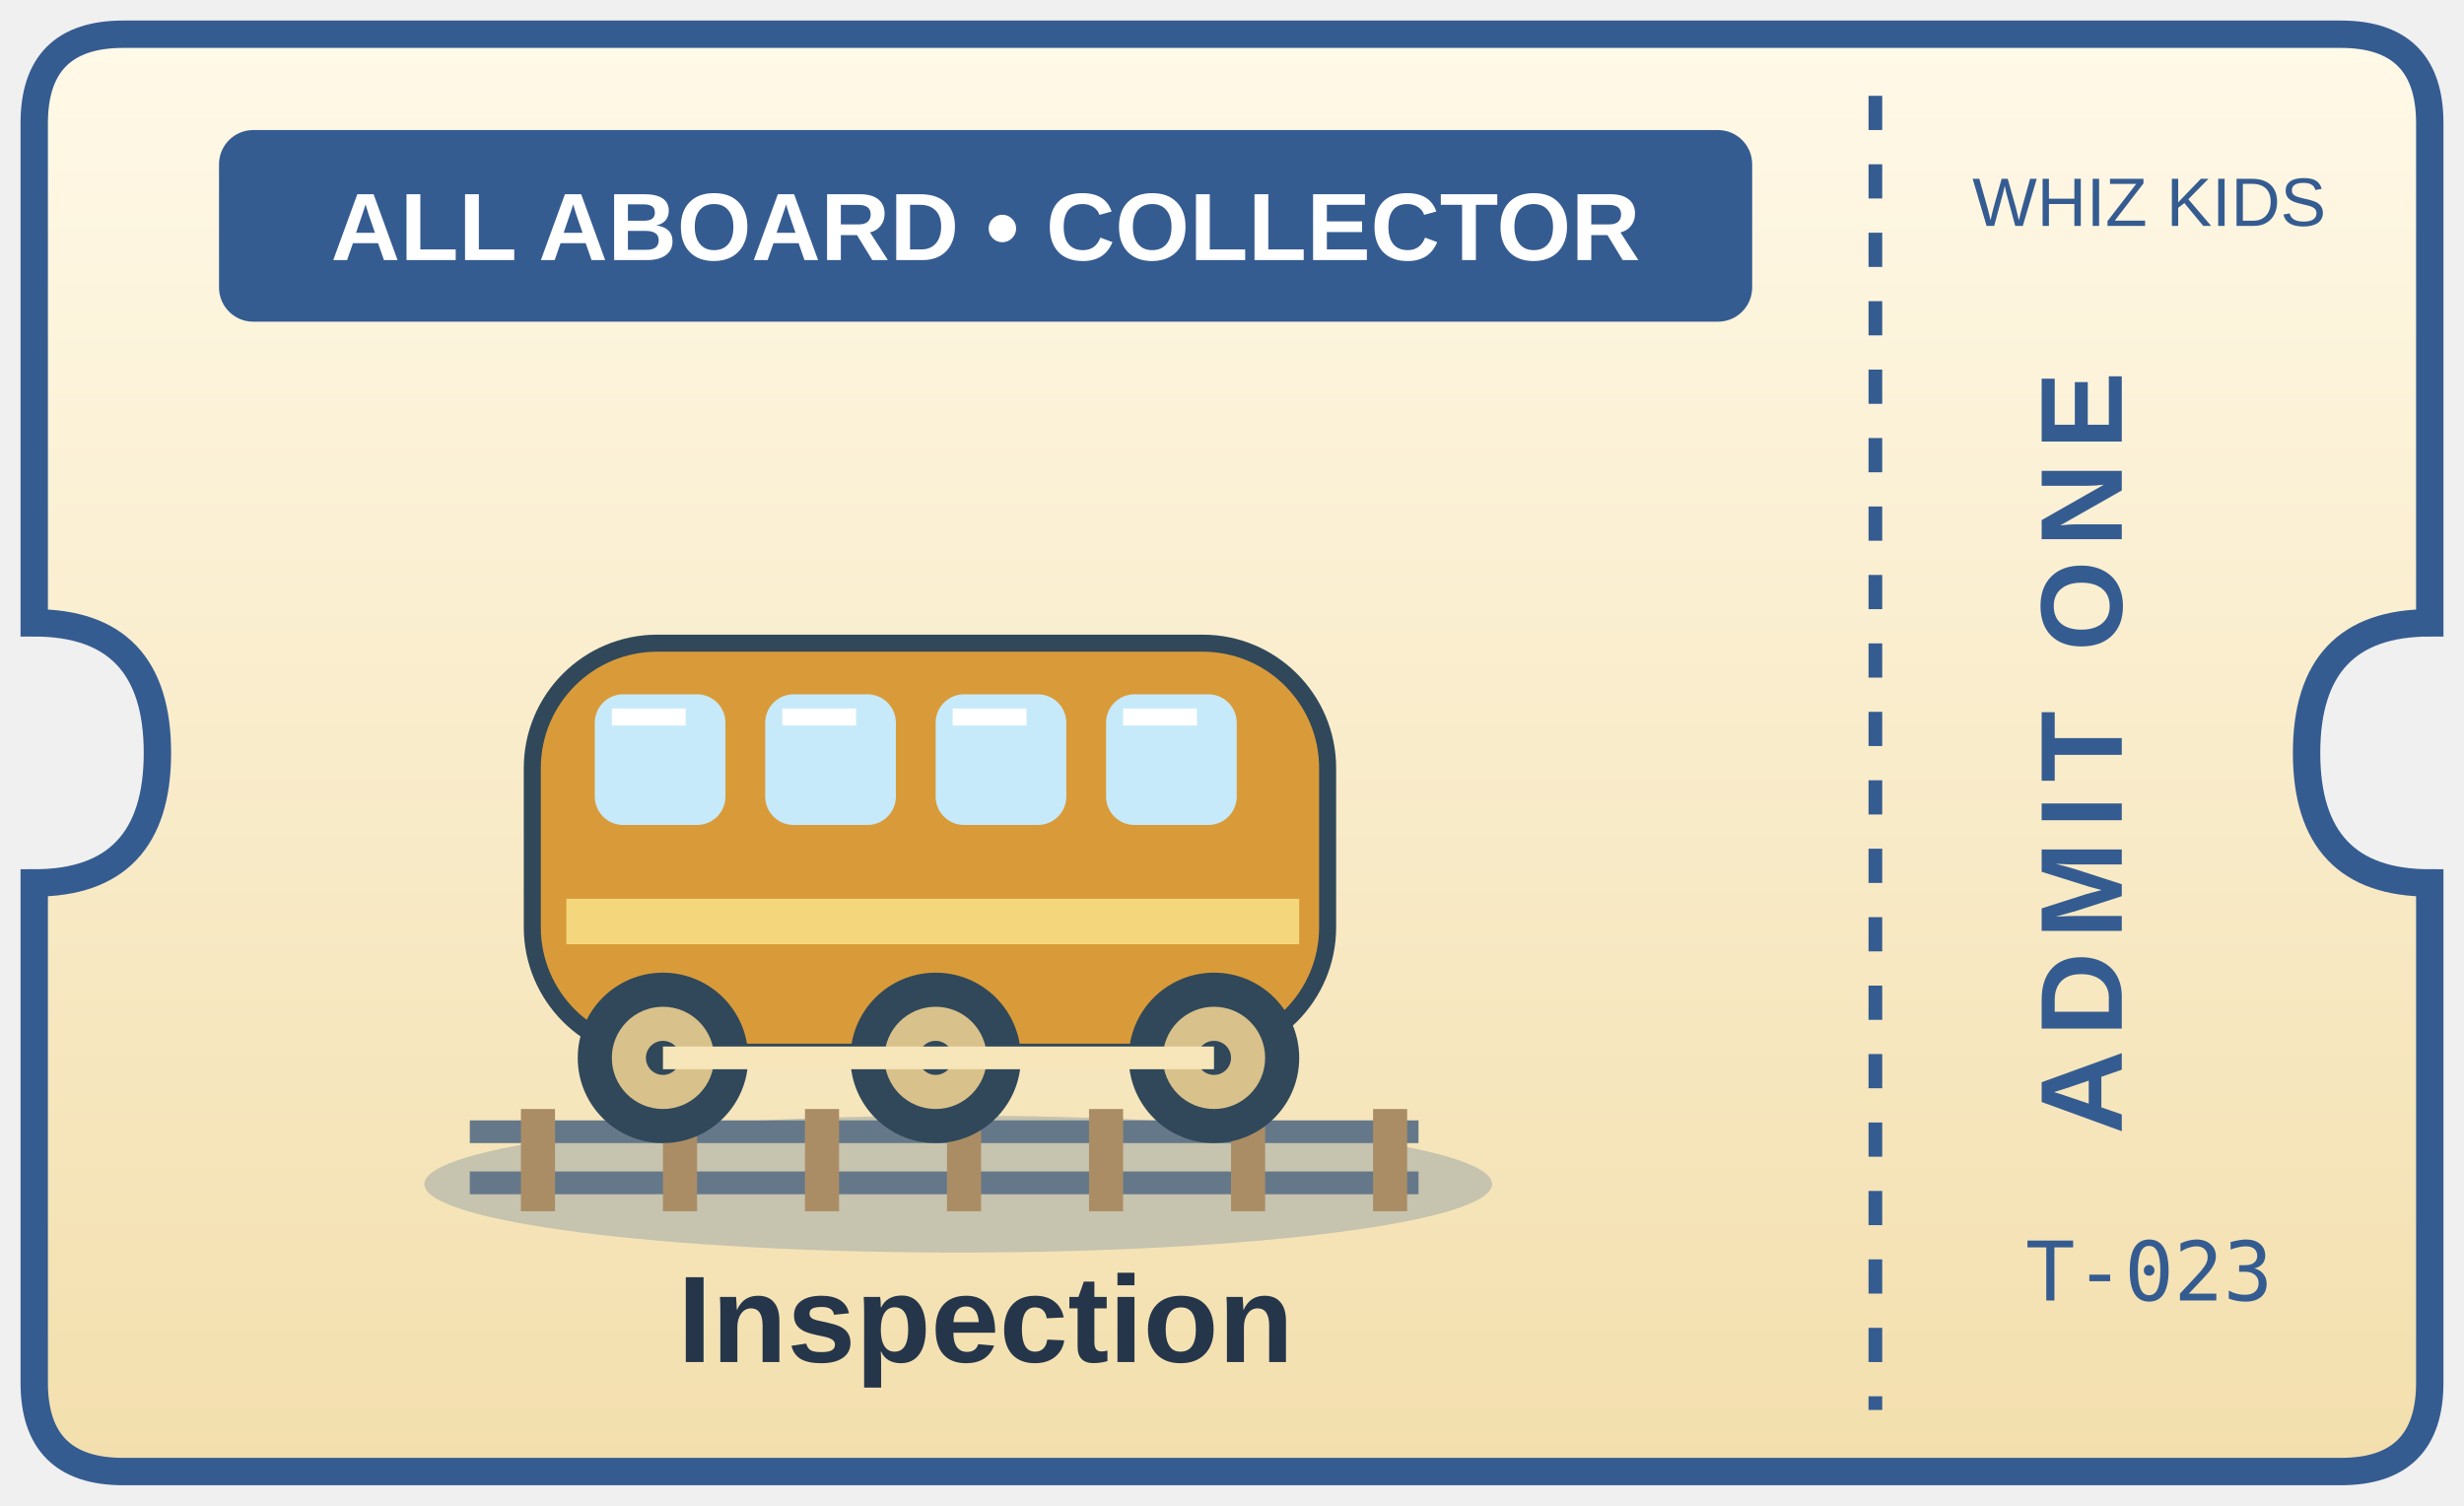
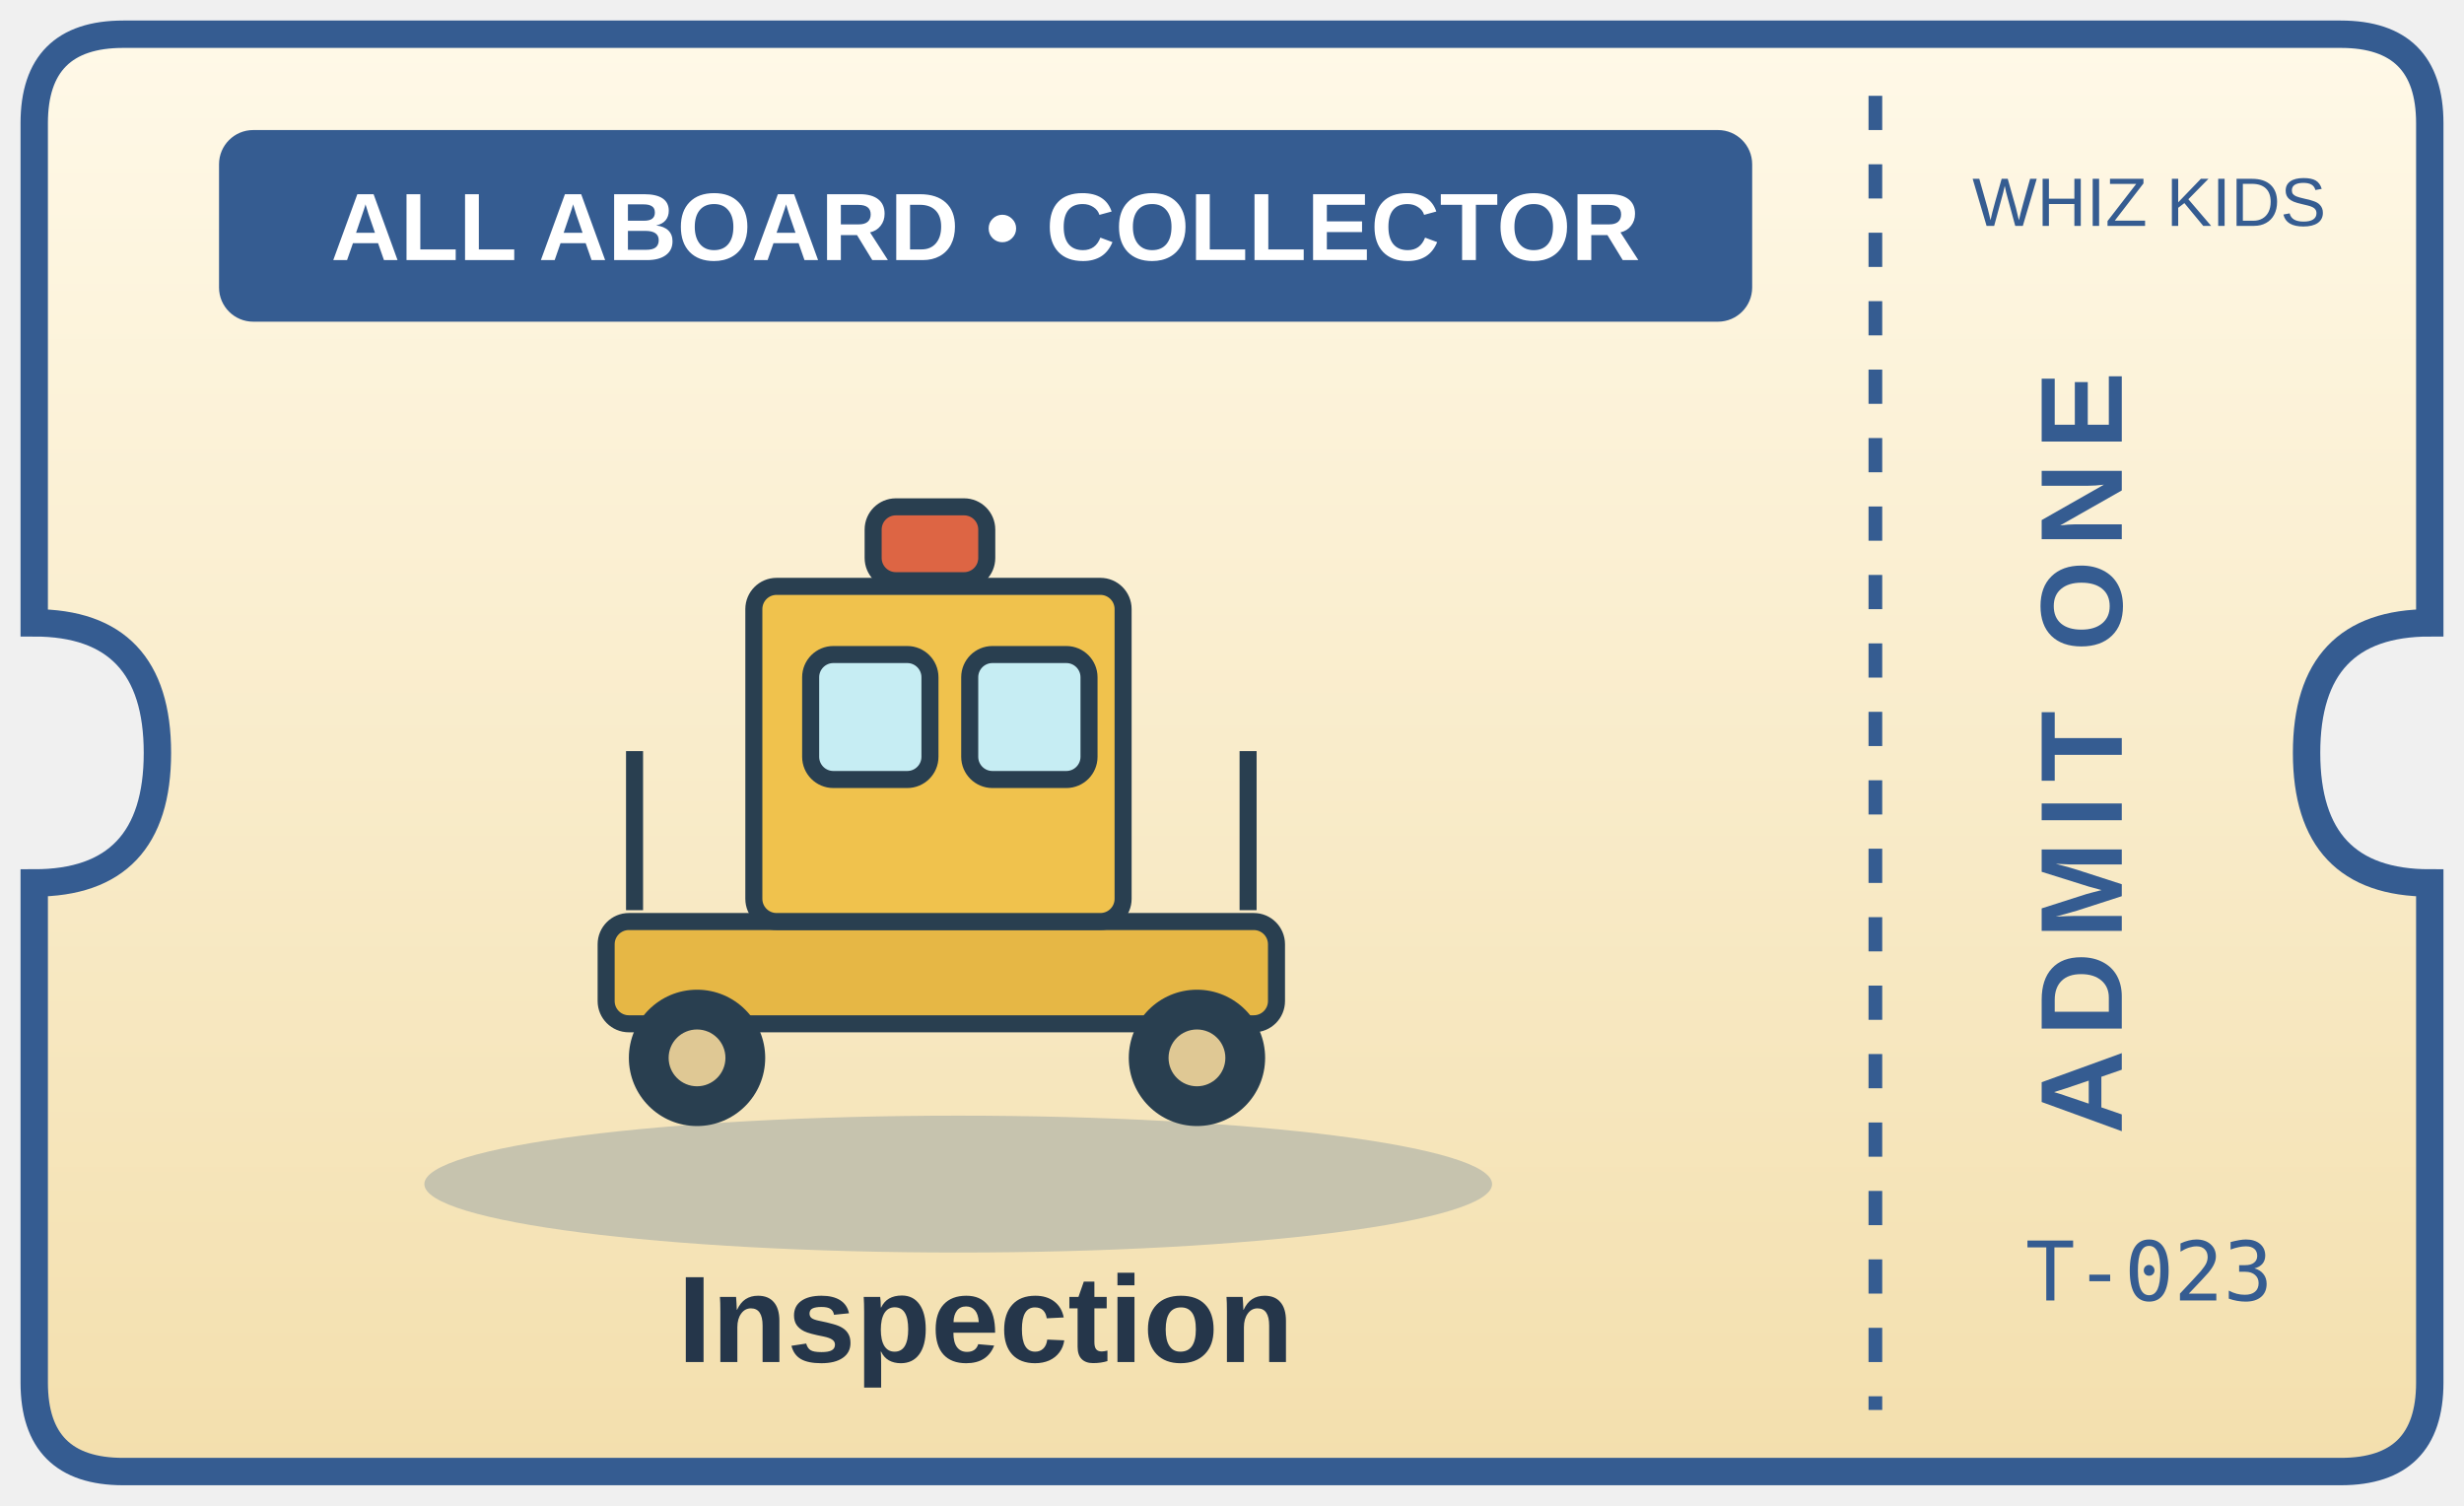
<svg xmlns="http://www.w3.org/2000/svg" viewBox="0 0 360 220">
  <defs>
    <linearGradient id="paper" x2="0" y2="1">
      <stop stop-color="#fff9e8" />
      <stop offset="1" stop-color="#f3dfad" />
    </linearGradient>
  </defs>
  <path d="M18 5H342Q355 5 355 18V91Q337 91 337 110Q337 129 355 129V202Q355 215 342 215H18Q5 215 5 202V129Q23 129 23 110Q23 91 5 91V18Q5 5 18 5Z" fill="url(#paper)" stroke="#355c91" stroke-width="4" />
  <path d="M274 14V206" stroke="#355c91" stroke-width="2" stroke-dasharray="5 5" />
  <rect x="32" y="19" width="224" height="28" rx="5" fill="#355c91" />
  <text x="144" y="38" text-anchor="middle" font-family="Arial,sans-serif" font-weight="bold" font-size="14" fill="white">ALL ABOARD • COLLECTOR</text>
  <ellipse cx="140" cy="173" rx="78" ry="10" fill="#c6c3ae" />
  <g transform="translate(62,45) scale(.83)">
-     <path d="M8 145H175M8 154H175" stroke="#657889" stroke-width="4" />
-     <path d="M20 141V159" stroke="#ab8d65" stroke-width="6" />
-     <path d="M45 141V159" stroke="#ab8d65" stroke-width="6" />
-     <path d="M70 141V159" stroke="#ab8d65" stroke-width="6" />
-     <path d="M95 141V159" stroke="#ab8d65" stroke-width="6" />
-     <path d="M120 141V159" stroke="#ab8d65" stroke-width="6" />
-     <path d="M145 141V159" stroke="#ab8d65" stroke-width="6" />
-     <path d="M170 141V159" stroke="#ab8d65" stroke-width="6" />
-     <rect x="19" y="59" width="140" height="72" rx="22" fill="#d99b39" stroke="#30485a" stroke-width="3" />
-     <path d="M25 108H154" stroke="#f4d77c" stroke-width="8" />
-     <rect x="30" y="68" width="23" height="23" rx="5" fill="#c6eafa" />
-     <path d="M33 72L46 72" stroke="#fff" stroke-width="3" />
-     <rect x="60" y="68" width="23" height="23" rx="5" fill="#c6eafa" />
-     <path d="M63 72L76 72" stroke="#fff" stroke-width="3" />
-     <rect x="90" y="68" width="23" height="23" rx="5" fill="#c6eafa" />
-     <path d="M93 72L106 72" stroke="#fff" stroke-width="3" />
-     <rect x="120" y="68" width="23" height="23" rx="5" fill="#c6eafa" />
-     <path d="M123 72L136 72" stroke="#fff" stroke-width="3" />
-     <circle cx="42" cy="132" r="15" fill="#30485a" />
-     <circle cx="42" cy="132" r="9" fill="#d9c18b" />
-     <circle cx="42" cy="132" r="3" fill="#30485a" />
-     <circle cx="90" cy="132" r="15" fill="#30485a" />
-     <circle cx="90" cy="132" r="9" fill="#d9c18b" />
-     <circle cx="90" cy="132" r="3" fill="#30485a" />
-     <circle cx="139" cy="132" r="15" fill="#30485a" />
-     <circle cx="139" cy="132" r="9" fill="#d9c18b" />
-     <circle cx="139" cy="132" r="3" fill="#30485a" />
-     <path d="M42 132H139" stroke="#f6e6b9" stroke-width="4" />
+     <rect x="32" y="108" width="118" height="18" rx="4" fill="#e6b745" stroke="#293f50" stroke-width="3" />
+     <rect x="58" y="49" width="65" height="59" rx="4" fill="#f0c24d" stroke="#293f50" stroke-width="3" />
+     <rect x="68" y="61" width="21" height="22" rx="4" fill="#c6edf3" stroke="#293f50" stroke-width="3" />
+     <rect x="96" y="61" width="21" height="22" rx="4" fill="#c6edf3" stroke="#293f50" stroke-width="3" />
+     <rect x="79" y="35" width="20" height="13" rx="4" fill="#dd6544" stroke="#293f50" stroke-width="3" />
+     <path d="M37 106V78M145 106V78" fill="none" stroke="#293f50" stroke-width="3" />
+     <circle cx="48" cy="132" r="12" fill="#293f50" />
+     <circle cx="48" cy="132" r="5" fill="#dfc894" />
+     <circle cx="136" cy="132" r="12" fill="#293f50" />
+     <circle cx="136" cy="132" r="5" fill="#dfc894" />
  </g>
  <text x="144" y="199" text-anchor="middle" font-family="Arial,sans-serif" font-weight="bold" font-size="18" fill="#25364a">Inspection</text>
  <text transform="translate(310,110) rotate(-90)" text-anchor="middle" font-family="Arial,sans-serif" font-weight="bold" font-size="17" letter-spacing="2" fill="#355c91">ADMIT ONE</text>
  <text x="314" y="190" text-anchor="middle" font-family="monospace" font-size="12" fill="#355c91">T-023</text>
  <text x="314" y="33" text-anchor="middle" font-family="Arial" font-size="10" fill="#355c91">WHIZ KIDS</text>
</svg>
